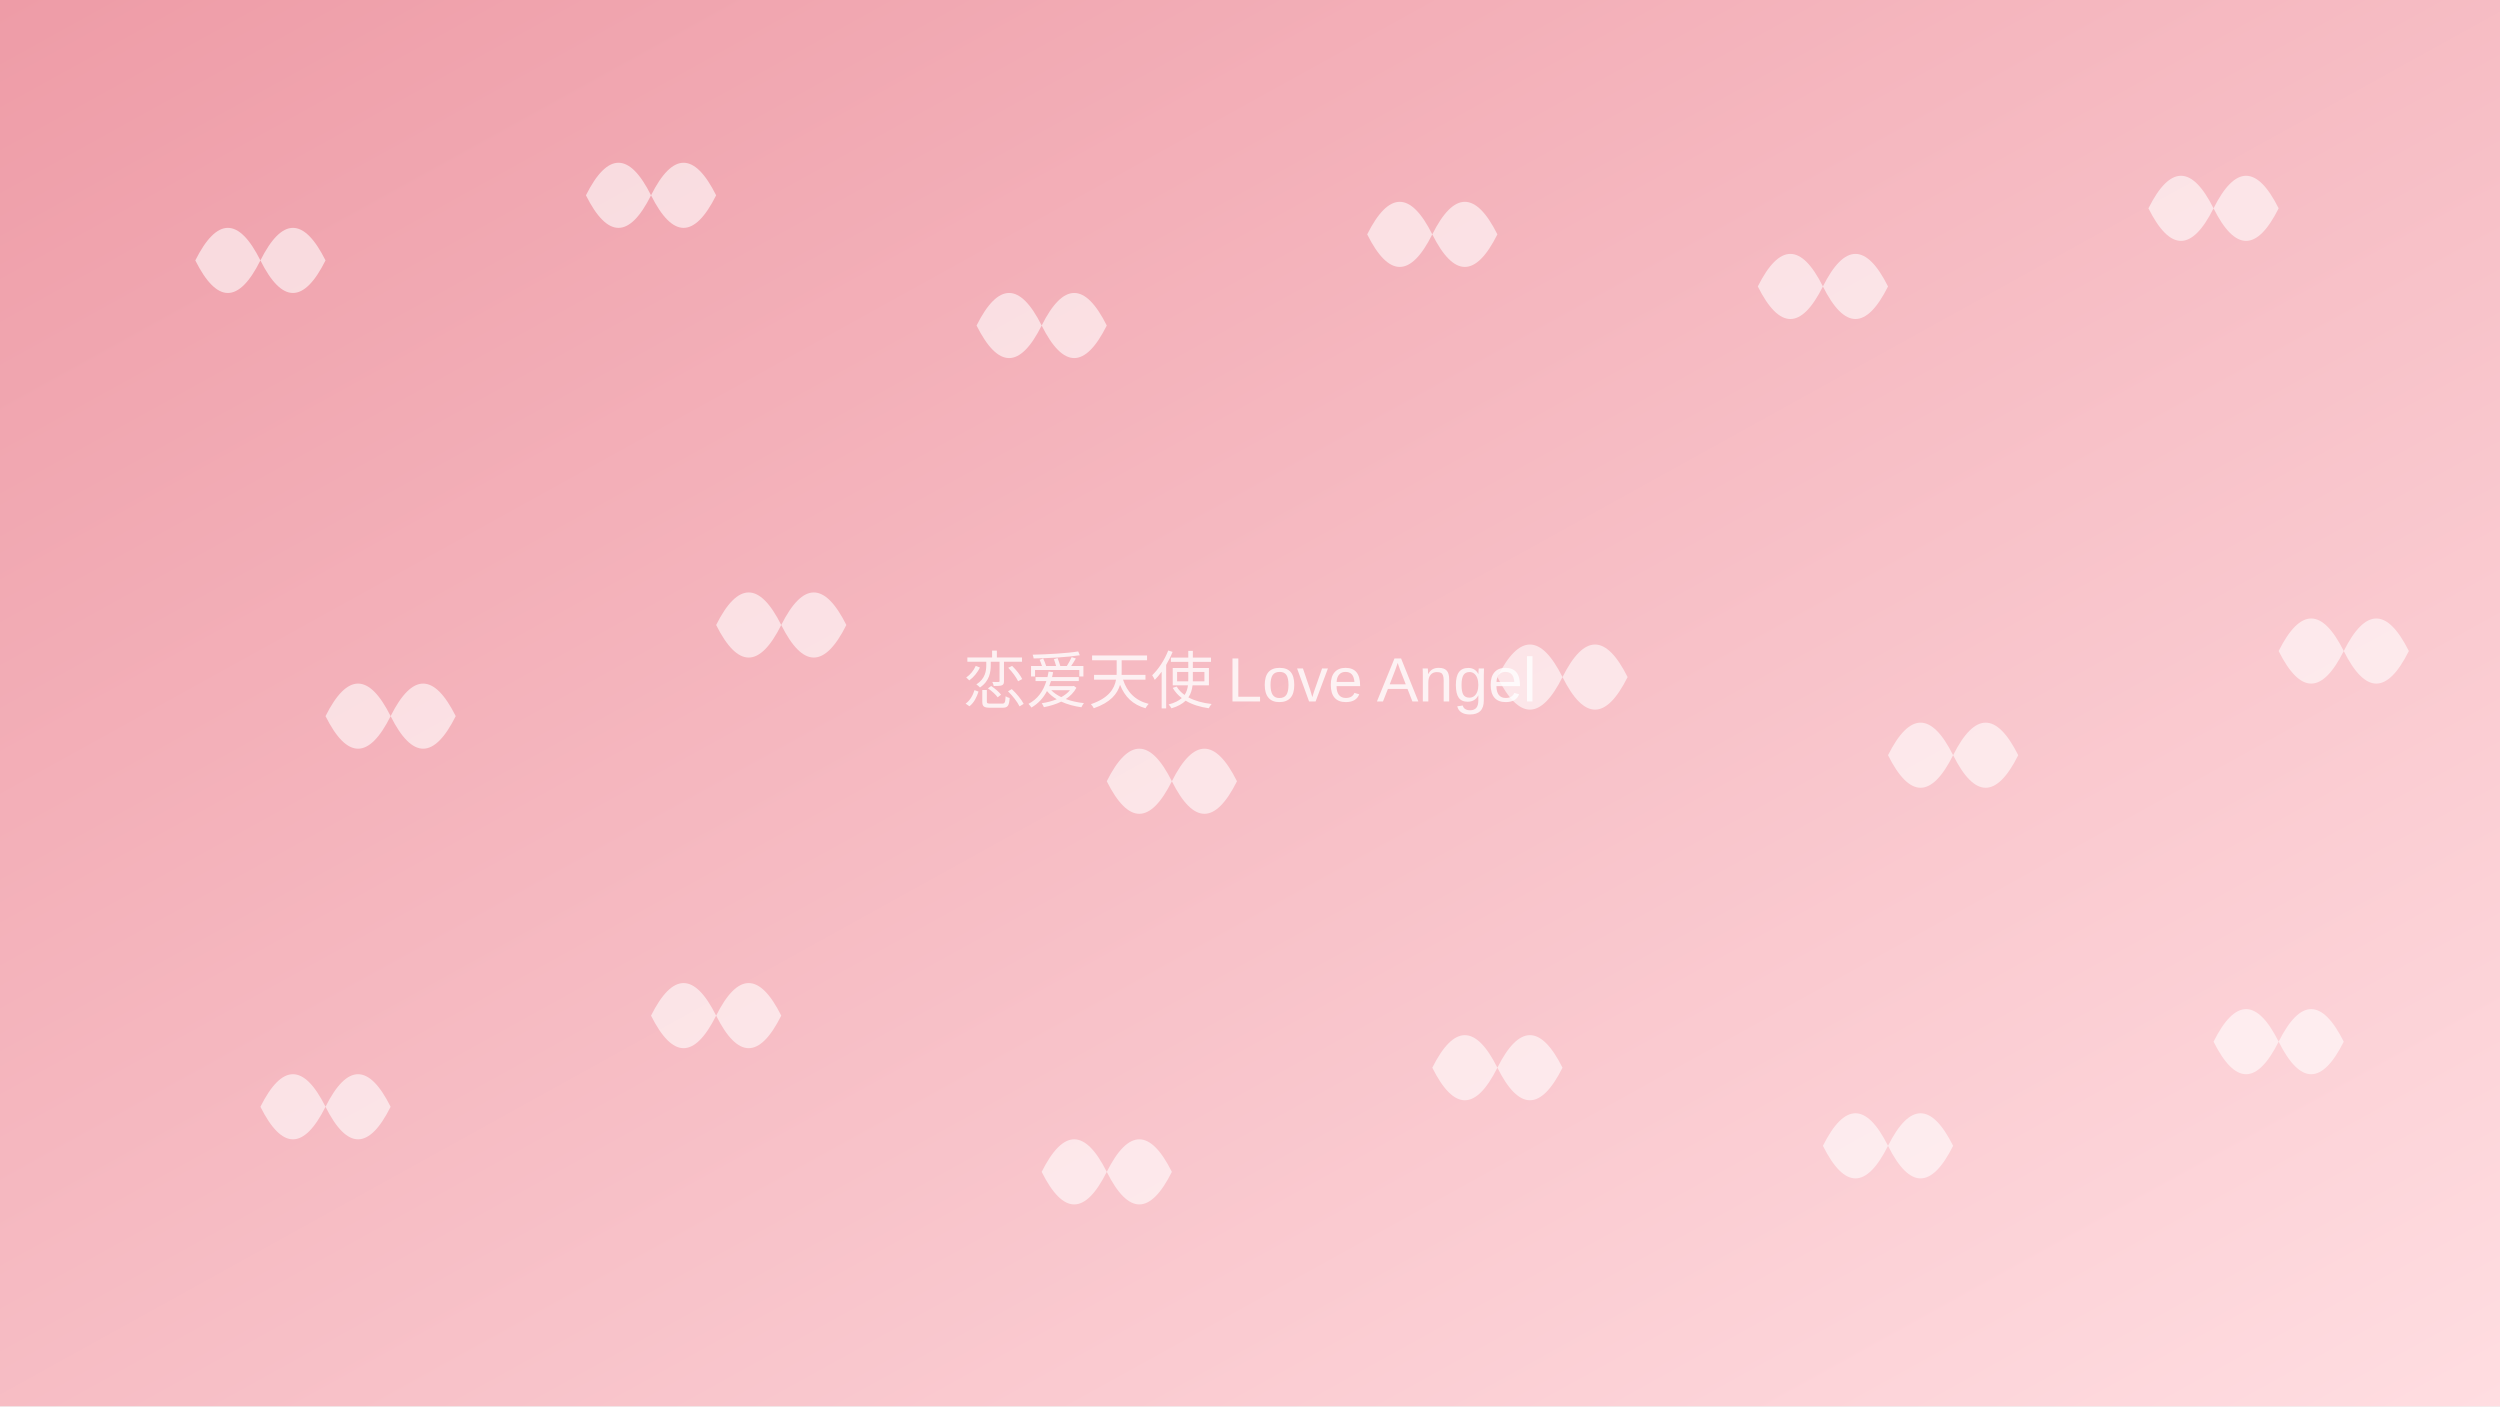
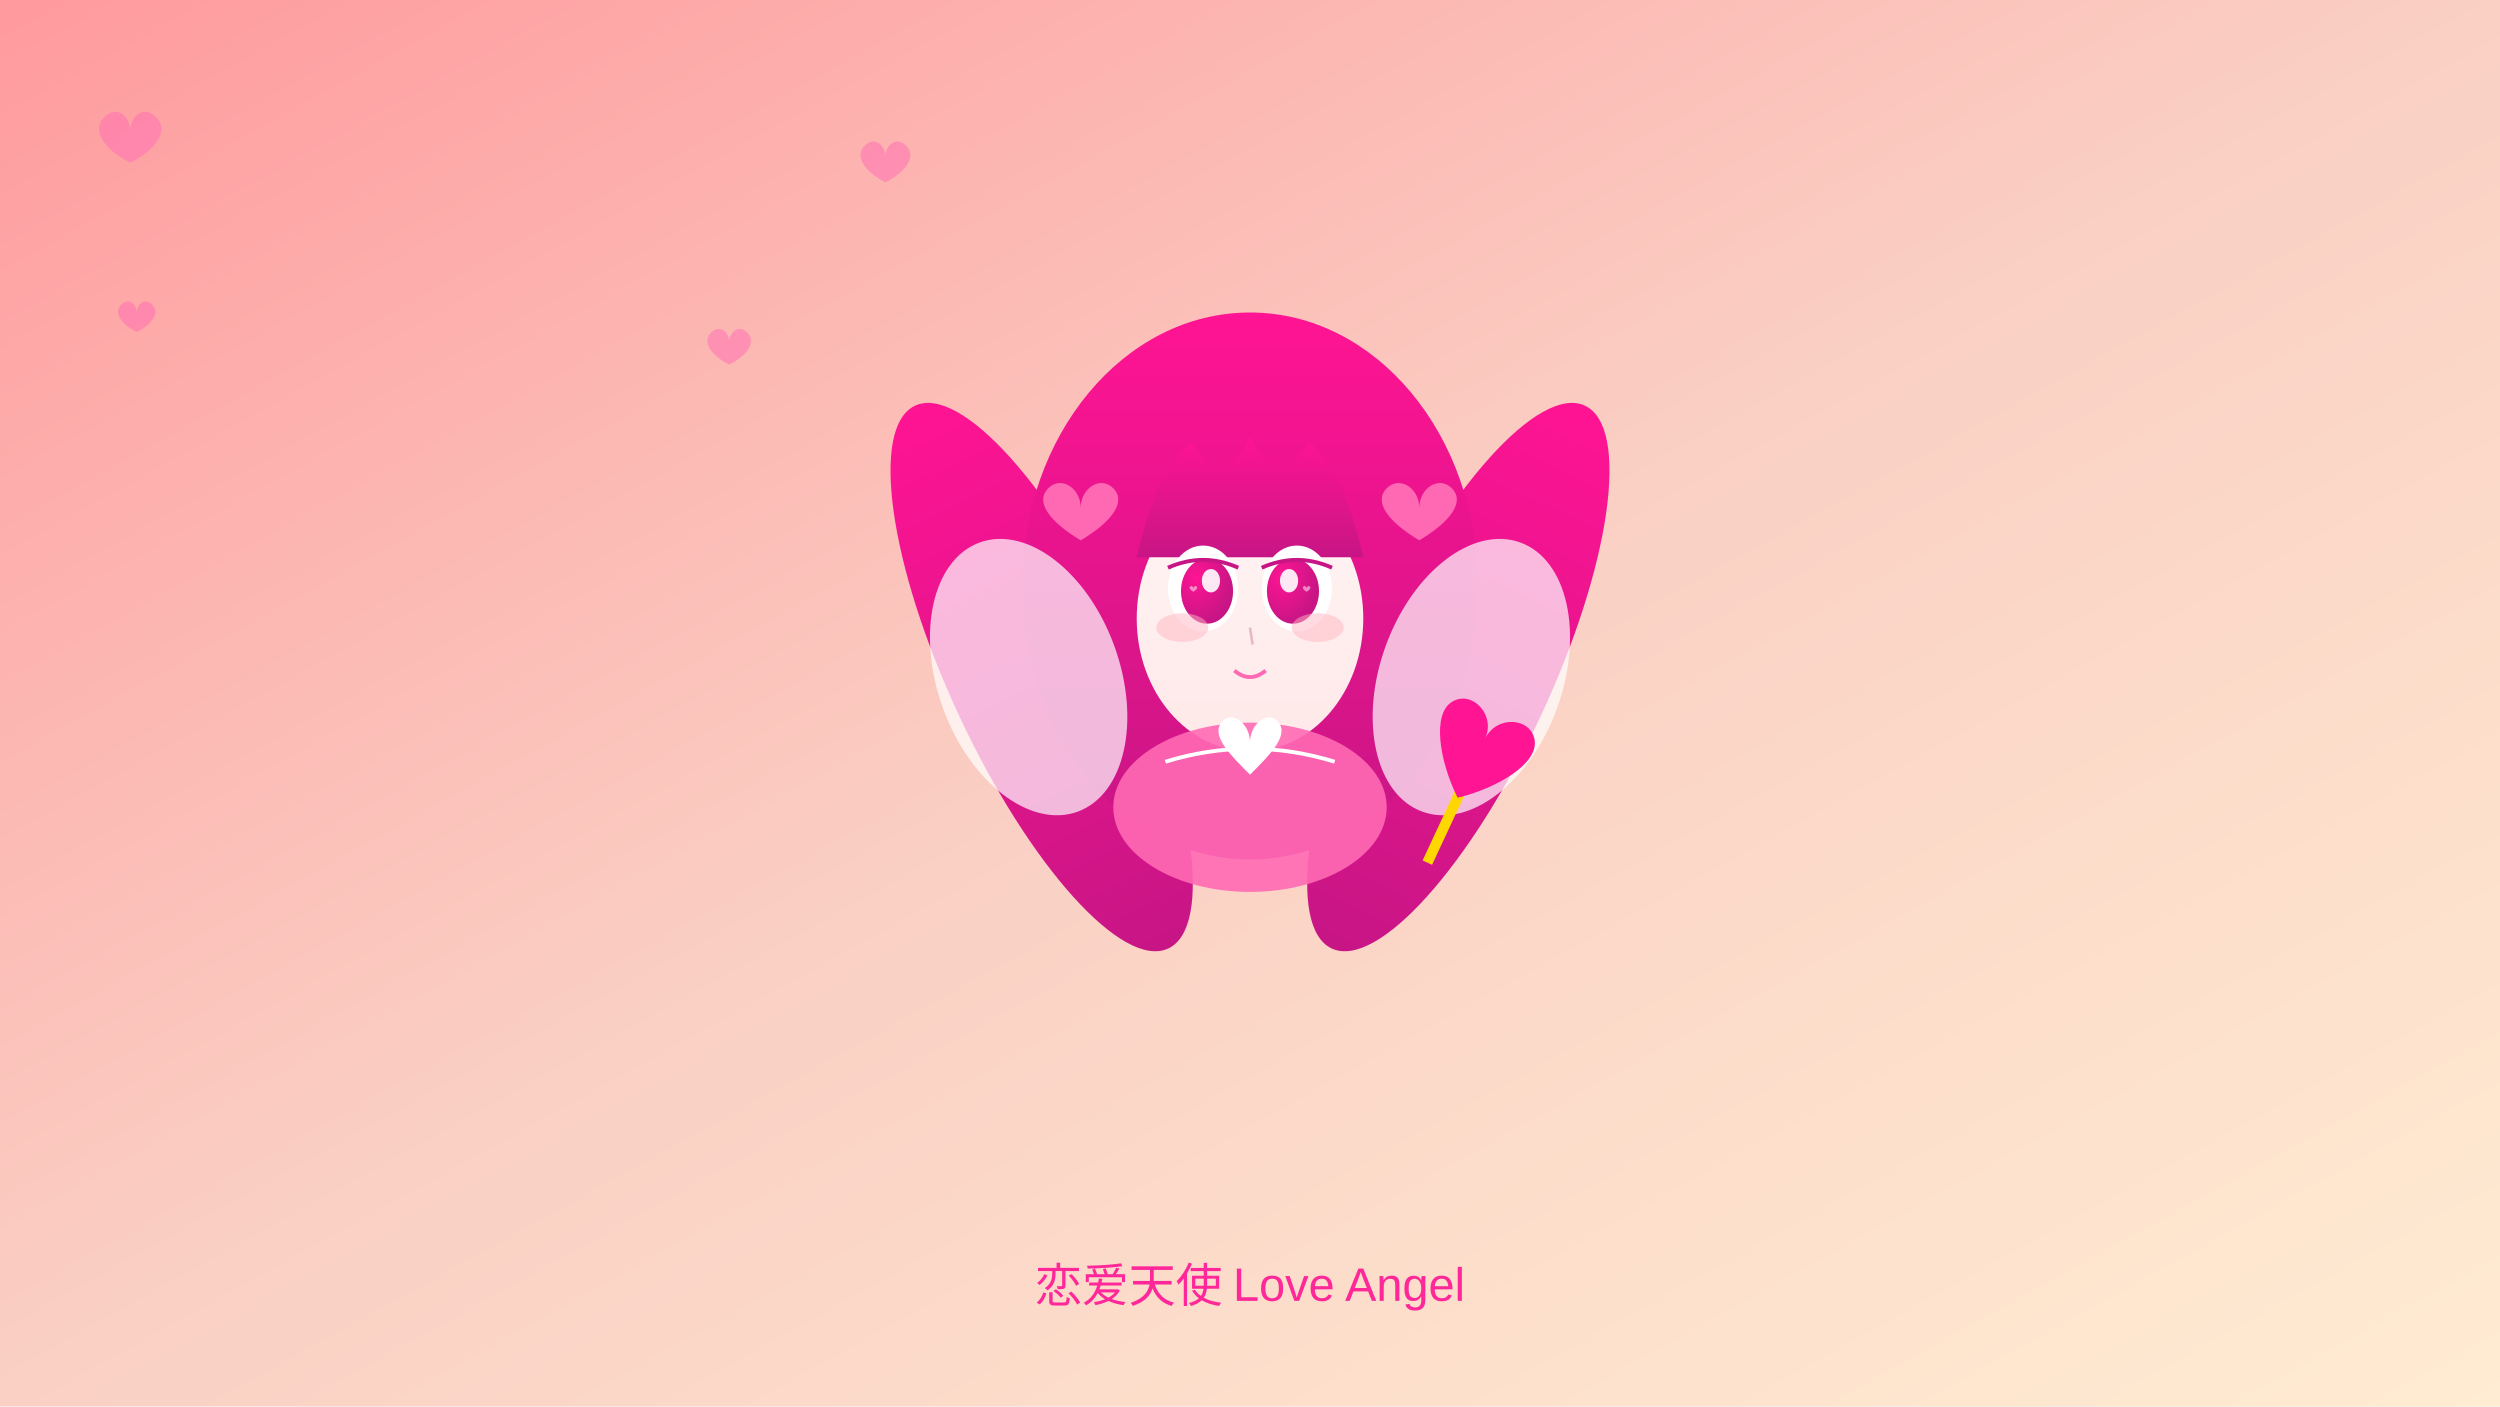
<svg xmlns="http://www.w3.org/2000/svg" viewBox="0 0 1920 1080">
  <defs>
    <linearGradient id="bg12-gradient" x1="0%" y1="0%" x2="100%" y2="100%">
-       <stop offset="0%" style="stop-color:#ee9ca7;stop-opacity:1" />
-       <stop offset="100%" style="stop-color:#ffdde1;stop-opacity:1" />
+       <stop offset="0%" style="stop-color:#ff9a9e;stop-opacity:1" />
+       <stop offset="50%" style="stop-color:#fad0c4;stop-opacity:1" />
+       <stop offset="100%" style="stop-color:#ffecd2;stop-opacity:1" />
    </linearGradient>
+     <linearGradient id="hair-love" x1="0%" y1="0%" x2="0%" y2="100%">
+       <stop offset="0%" style="stop-color:#ff1493" />
+       <stop offset="100%" style="stop-color:#c71585" />
+     </linearGradient>
+     <linearGradient id="skin-love" x1="0%" y1="0%" x2="0%" y2="100%">
+       <stop offset="0%" style="stop-color:#fff5f5" />
+       <stop offset="100%" style="stop-color:#ffe8e8" />
+     </linearGradient>
+     <radialGradient id="eye-love" cx="30%" cy="30%" r="70%">
+       <stop offset="0%" style="stop-color:#ff1493" />
+       <stop offset="100%" style="stop-color:#c71585" />
+     </radialGradient>
  </defs>
  <rect width="100%" height="100%" fill="url(#bg12-gradient)" />
-   <g fill="#fff" opacity="0.6">
-     <path d="M150,200 Q175,150 200,200 Q225,250 250,200 Q225,150 200,200 Q175,250 150,200 Z" />
-     <path d="M450,150 Q475,100 500,150 Q525,200 550,150 Q525,100 500,150 Q475,200 450,150 Z" />
-     <path d="M750,250 Q775,200 800,250 Q825,300 850,250 Q825,200 800,250 Q775,300 750,250 Z" />
-     <path d="M1050,180 Q1075,130 1100,180 Q1125,230 1150,180 Q1125,130 1100,180 Q1075,230 1050,180 Z" />
-     <path d="M1350,220 Q1375,170 1400,220 Q1425,270 1450,220 Q1425,170 1400,220 Q1375,270 1350,220 Z" />
-     <path d="M1650,160 Q1675,110 1700,160 Q1725,210 1750,160 Q1725,110 1700,160 Q1675,210 1650,160 Z" />
-     <path d="M250,550 Q275,500 300,550 Q325,600 350,550 Q325,500 300,550 Q275,600 250,550 Z" />
-     <path d="M550,480 Q575,430 600,480 Q625,530 650,480 Q625,430 600,480 Q575,530 550,480 Z" />
-     <path d="M850,600 Q875,550 900,600 Q925,650 950,600 Q925,550 900,600 Q875,650 850,600 Z" />
-     <path d="M1150,520 Q1175,470 1200,520 Q1225,570 1250,520 Q1225,470 1200,520 Q1175,570 1150,520 Z" />
-     <path d="M1450,580 Q1475,530 1500,580 Q1525,630 1550,580 Q1525,530 1500,580 Q1475,630 1450,580 Z" />
-     <path d="M1750,500 Q1775,450 1800,500 Q1825,550 1850,500 Q1825,450 1800,500 Q1775,550 1750,500 Z" />
-     <path d="M200,850 Q225,800 250,850 Q275,900 300,850 Q275,800 250,850 Q225,900 200,850 Z" />
-     <path d="M500,780 Q525,730 550,780 Q575,830 600,780 Q575,730 550,780 Q525,830 500,780 Z" />
-     <path d="M800,900 Q825,850 850,900 Q875,950 900,900 Q875,850 850,900 Q825,950 800,900 Z" />
-     <path d="M1100,820 Q1125,770 1150,820 Q1175,870 1200,820 Q1175,770 1150,820 Q1125,870 1100,820 Z" />
-     <path d="M1400,880 Q1425,830 1450,880 Q1475,930 1500,880 Q1475,830 1450,880 Q1425,930 1400,880 Z" />
-     <path d="M1700,800 Q1725,750 1750,800 Q1775,850 1800,800 Q1775,750 1750,800 Q1725,850 1700,800 Z" />
+   <g fill="#ff69b4" opacity="0.5">
+     <path d="M200,200 C200,180 180,160 160,180 C140,200 160,230 200,250 C240,230 260,200 240,180 C220,160 200,180 200,200" transform="scale(0.5)" />
+     <path d="M1700,300 C1700,280 1680,260 1660,280 C1640,300 1660,330 1700,350 C1740,330 1760,300 1740,280 C1720,260 1700,280 1700,300" transform="scale(0.4)" />
+     <path d="M350,800 C350,780 330,760 310,780 C290,800 310,830 350,850 C390,830 410,800 390,780 C370,760 350,780 350,800" transform="scale(0.3)" />
+     <path d="M1600,750 C1600,730 1580,710 1560,730 C1540,750 1560,780 1600,800 C1640,780 1660,750 1640,730 C1620,710 1600,730 1600,750" transform="scale(0.35)" />
  </g>
-   <text x="960" y="540" text-anchor="middle" font-family="Arial, sans-serif" font-size="48" fill="#fff" opacity="0.8">恋爱天使 Love Angel</text>
+   <g transform="translate(960, 490)">
+     <ellipse cx="-160" cy="30" rx="70" ry="230" fill="url(#hair-love)" transform="rotate(-25 -160 30)" />
+     <ellipse cx="160" cy="30" rx="70" ry="230" fill="url(#hair-love)" transform="rotate(25 160 30)" />
+     <ellipse cx="0" cy="-40" rx="175" ry="210" fill="url(#hair-love)" />
+     <g fill="#ff69b4">
+       <path d="M-130,-100 C-130,-115 -145,-125 -155,-115 C-165,-105 -155,-90 -130,-75 C-105,-90 -95,-105 -105,-115 C-115,-125 -130,-115 -130,-100" />
+       <path d="M130,-100 C130,-115 145,-125 155,-115 C165,-105 155,-90 130,-75 C105,-90 95,-105 105,-115 C115,-125 130,-115 130,-100" />
+     </g>
+     <ellipse cx="0" cy="-15" rx="87" ry="102" fill="url(#skin-love)" />
+     <path d="M-87,-62 Q-70,-135 -45,-150 Q-20,-112 0,-155 Q20,-112 45,-150 Q70,-135 87,-62" fill="url(#hair-love)" />
+     <g transform="translate(-36, -38)">
+       <ellipse cx="0" cy="0" rx="27" ry="33" fill="#fff" />
+       <ellipse cx="3" cy="2" rx="20" ry="25" fill="url(#eye-love)" />
+       <ellipse cx="6" cy="-6" rx="7" ry="9" fill="#fff" opacity="0.9" />
+       <path d="M-5,5 C-5,2 -8,0 -10,2 C-12,4 -10,7 -5,10 C0,7 2,4 0,2 C-2,0 -5,2 -5,5" fill="#fff" opacity="0.5" transform="scale(0.5) translate(-10 -5)" />
+       <path d="M-27,-16 Q0,-28 27,-16" stroke="#c71585" stroke-width="3" fill="none" />
+     </g>
+     <g transform="translate(36, -38)">
+       <ellipse cx="0" cy="0" rx="27" ry="33" fill="#fff" />
+       <ellipse cx="-3" cy="2" rx="20" ry="25" fill="url(#eye-love)" />
+       <ellipse cx="-6" cy="-6" rx="7" ry="9" fill="#fff" opacity="0.9" />
+       <path d="M5,5 C5,2 8,0 10,2 C12,4 10,7 5,10 C0,7 -2,4 0,2 C2,0 5,2 5,5" fill="#fff" opacity="0.5" transform="scale(0.5) translate(10 -5)" />
+       <path d="M-27,-16 Q0,-28 27,-16" stroke="#c71585" stroke-width="3" fill="none" />
+     </g>
+     <ellipse cx="-52" cy="-8" rx="20" ry="11" fill="#ffb6c1" opacity="0.5" />
+     <ellipse cx="52" cy="-8" rx="20" ry="11" fill="#ffb6c1" opacity="0.5" />
+     <path d="M0,-8 L2,5" stroke="#e8b8c0" stroke-width="2" fill="none" />
+     <path d="M-12,25 Q0,35 12,25" stroke="#ff69b4" stroke-width="3" fill="none" />
+     <g fill="#fff" opacity="0.7">
+       <ellipse cx="-170" cy="30" rx="70" ry="110" transform="rotate(-20 -170 30)" />
+       <ellipse cx="170" cy="30" rx="70" ry="110" transform="rotate(20 170 30)" />
+     </g>
+     <g transform="translate(170, 100) rotate(25)">
+       <rect x="-4" y="0" width="8" height="80" fill="#ffd700" />
+       <path d="M0,-25 C0,-45 -25,-55 -35,-40 C-45,-25 -25,5 0,25 C25,5 45,-25 35,-40 C25,-55 0,-45 0,-25" fill="#ff1493" />
+     </g>
+     <ellipse cx="0" cy="130" rx="105" ry="65" fill="#ff69b4" opacity="0.9" />
+     <path d="M-65,95 Q0,75 65,95" stroke="#fff" stroke-width="3" fill="none" />
+     <path d="M0,80 C0,65 -15,55 -22,65 C-30,75 -15,90 0,105 C15,90 30,75 22,65 C15,55 0,65 0,80" fill="#fff" />
+   </g>
+   <text x="960" y="1000" text-anchor="middle" font-family="Arial, sans-serif" font-size="36" fill="#ff1493" opacity="0.9">恋爱天使 Love Angel</text>
</svg>
